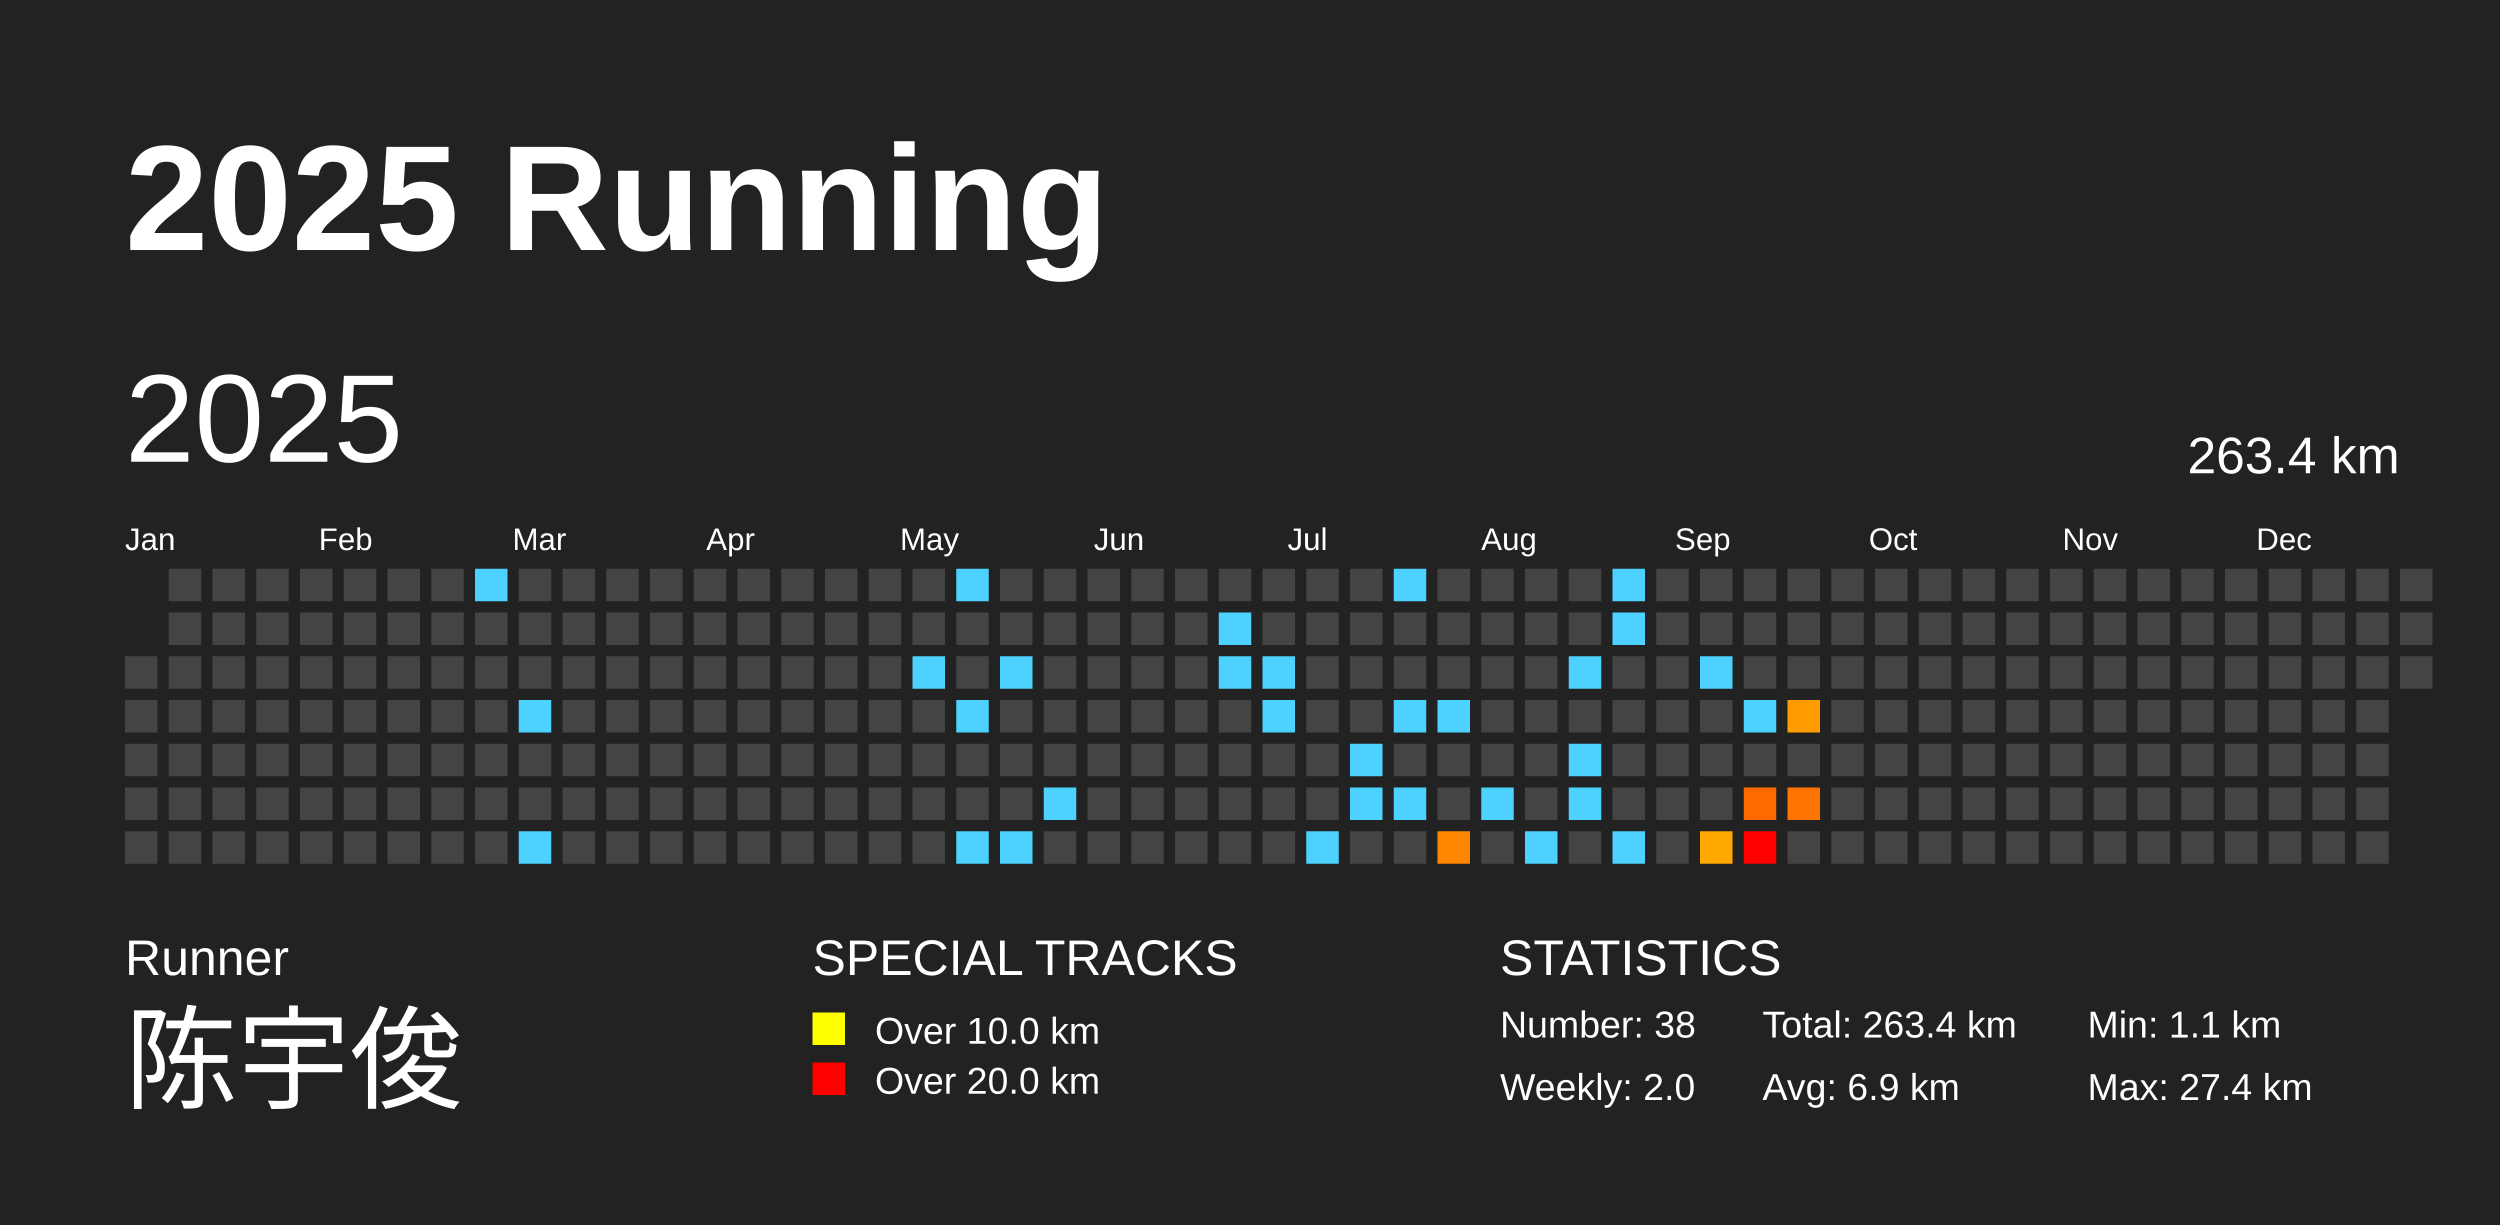
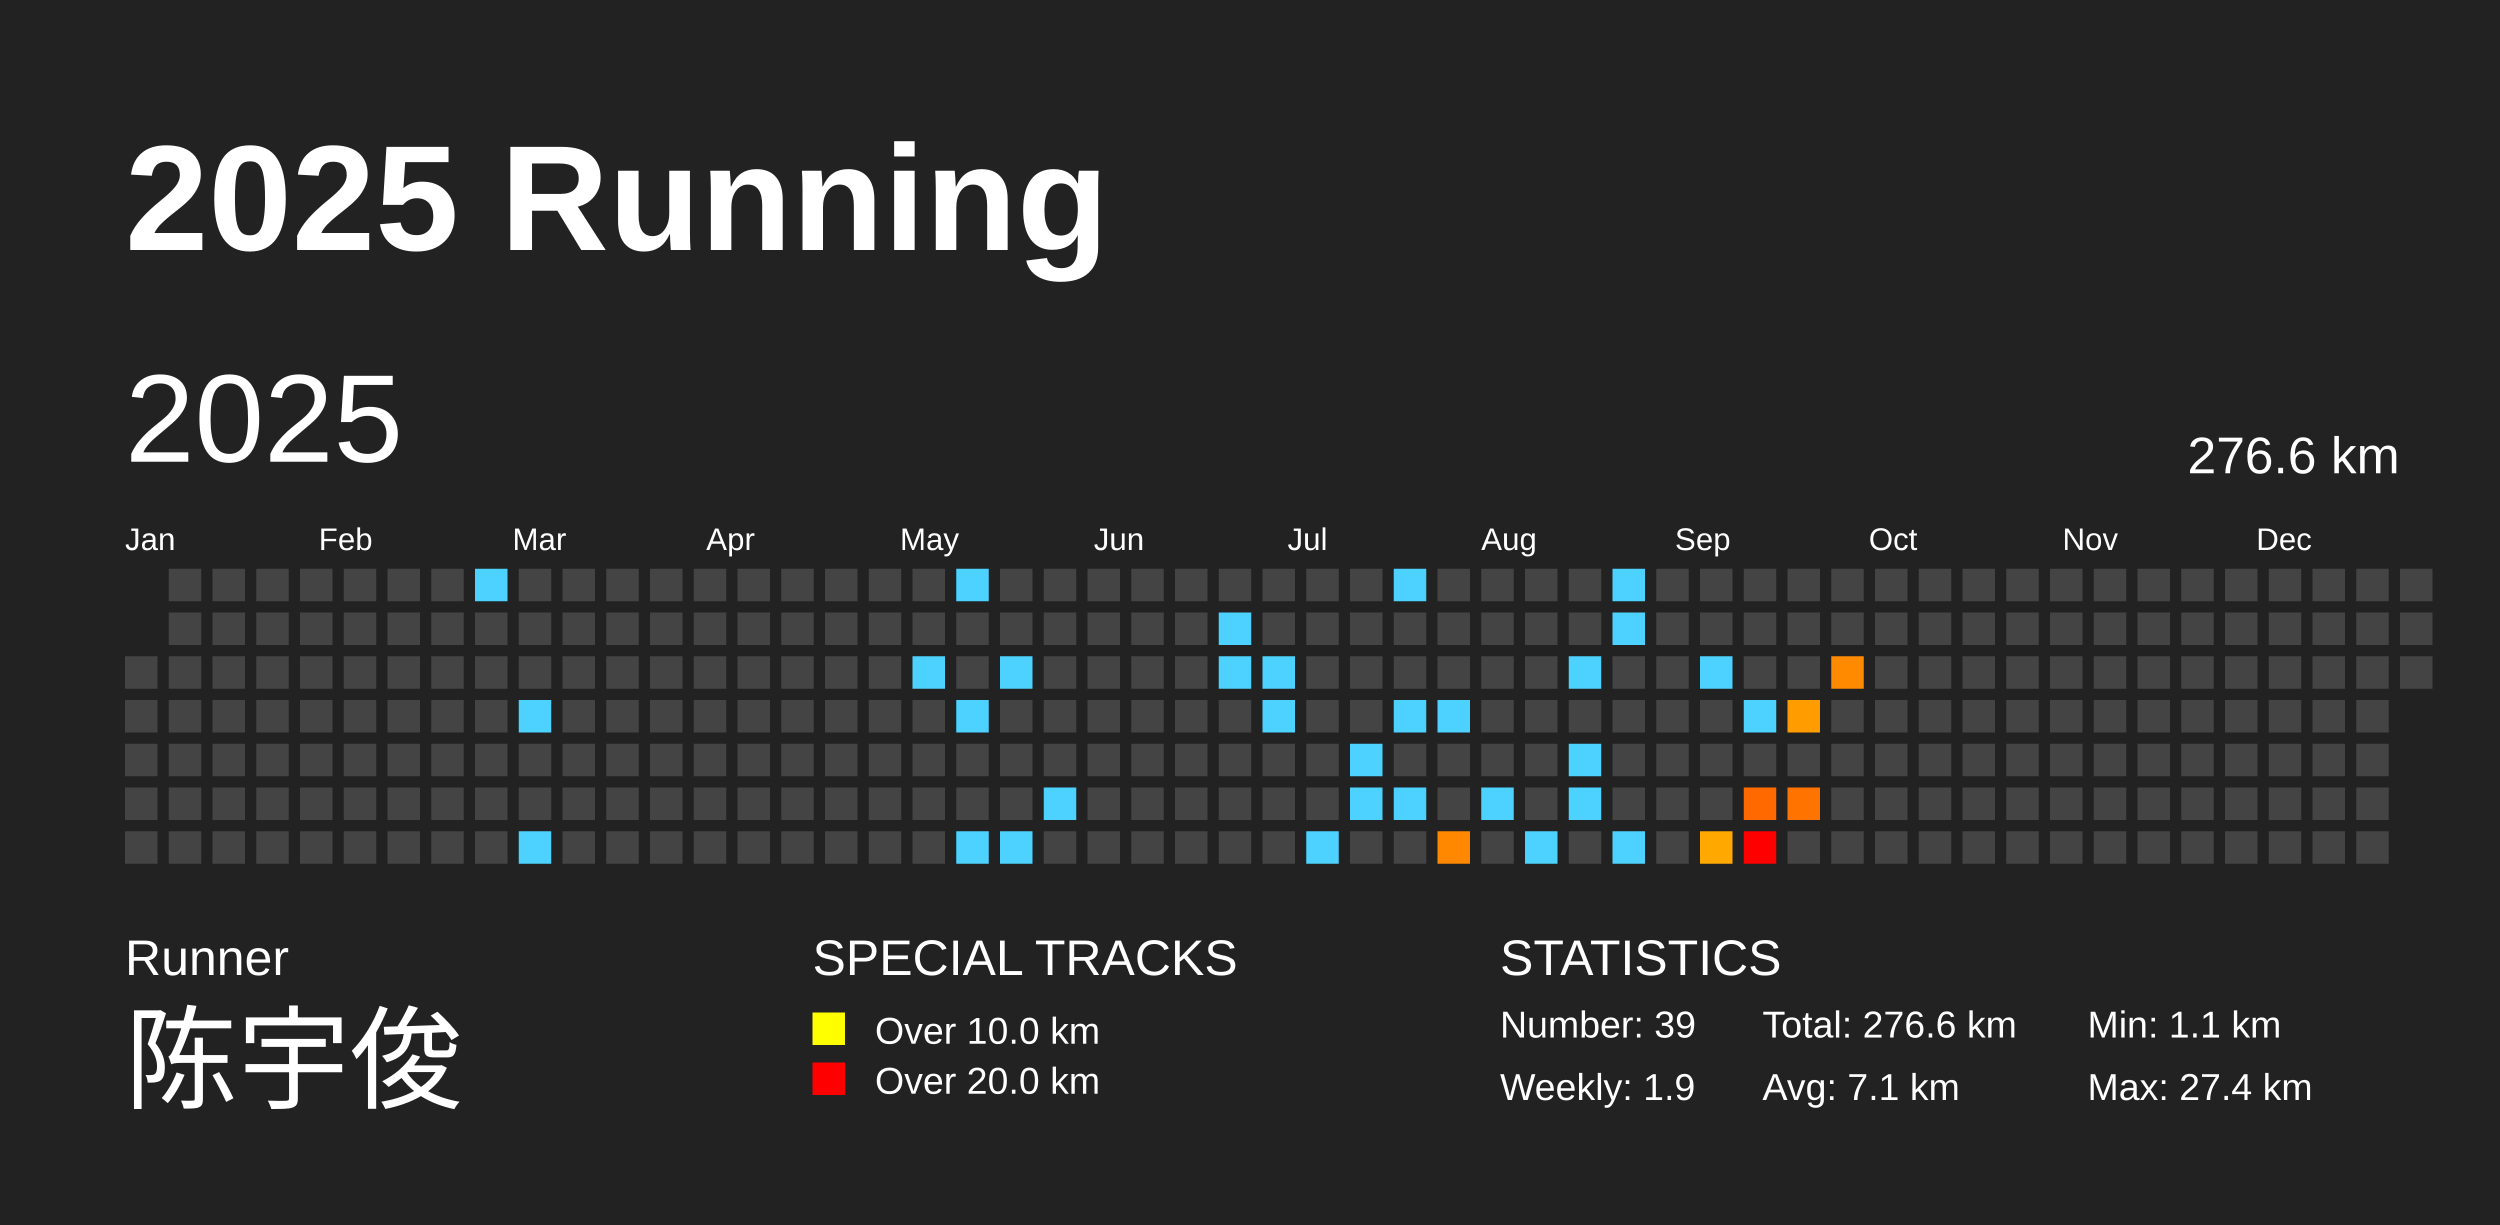
<svg xmlns="http://www.w3.org/2000/svg" baseProfile="full" height="98mm" version="1.1" viewBox="0,0,200,98" width="200mm">
  <defs />
  <rect fill="#222222" height="98" width="200" x="0" y="0" />
  <text fill="#FFFFFF" style="font-size:12px; font-family:Arial; font-weight:bold;" x="10" y="20">2025 Running</text>
  <text fill="#FFFFFF" style="font-size:4px; font-family:Arial" x="10" y="78">Runner</text>
  <text fill="#FFFFFF" style="font-size:9px; font-family:Arial" x="10" y="88">陈宇俊</text>
  <text fill="#FFFFFF" style="font-size:4px; font-family:Arial" x="65" y="78">SPECIAL TRACKS</text>
  <rect fill="yellow" height="2.6" width="2.6" x="65" y="81" />
  <text fill="#FFFFFF" style="font-size:3px; font-family:Arial" x="70" y="83.5">Over 10.0 km</text>
  <rect fill="red" height="2.6" width="2.6" x="65" y="85" />
  <text fill="#FFFFFF" style="font-size:3px; font-family:Arial" x="70" y="87.5">Over 20.0 km</text>
  <text fill="#FFFFFF" style="font-size:4px; font-family:Arial" x="120" y="78">STATISTICS</text>
-   <text fill="#FFFFFF" style="font-size:3px; font-family:Arial" x="120" y="83">Number: 38</text>
-   <text fill="#FFFFFF" style="font-size:3px; font-family:Arial" x="120" y="88">Weekly: 2.0</text>
-   <text fill="#FFFFFF" style="font-size:3px; font-family:Arial" x="141" y="83">Total: 263.4 km</text>
-   <text fill="#FFFFFF" style="font-size:3px; font-family:Arial" x="141" y="88">Avg: 6.9 km</text>
+   <text fill="#FFFFFF" style="font-size:3px; font-family:Arial" x="120" y="83">Number: 39</text>
+   <text fill="#FFFFFF" style="font-size:3px; font-family:Arial" x="120" y="88">Weekly: 1.9</text>
+   <text fill="#FFFFFF" style="font-size:3px; font-family:Arial" x="141" y="83">Total: 276.6 km</text>
+   <text fill="#FFFFFF" style="font-size:3px; font-family:Arial" x="141" y="88">Avg: 7.1 km</text>
  <text fill="#FFFFFF" style="font-size:3px; font-family:Arial" x="167" y="83">Min: 1.1 km</text>
  <text fill="#FFFFFF" style="font-size:3px; font-family:Arial" x="167" y="88">Max: 27.4 km</text>
  <text dominant-baseline="hanging" fill="#FFFFFF" style="font-size:10.0px; font-family:Arial;" x="10" y="30">2025</text>
-   <text dominant-baseline="hanging" fill="#FFFFFF" style="font-size:4.125px; font-family:Arial;" x="175" y="35">263.4 km</text>
+   <text dominant-baseline="hanging" fill="#FFFFFF" style="font-size:4.125px; font-family:Arial;" x="175" y="35">276.6 km</text>
  <text fill="#FFFFFF" style="font-size:2.5px; font-family:Arial" x="10.0" y="44">Jan</text>
  <text fill="#FFFFFF" style="font-size:2.5px; font-family:Arial" x="25.5" y="44">Feb</text>
  <text fill="#FFFFFF" style="font-size:2.5px; font-family:Arial" x="41.0" y="44">Mar</text>
  <text fill="#FFFFFF" style="font-size:2.5px; font-family:Arial" x="56.5" y="44">Apr</text>
  <text fill="#FFFFFF" style="font-size:2.5px; font-family:Arial" x="72.0" y="44">May</text>
  <text fill="#FFFFFF" style="font-size:2.5px; font-family:Arial" x="87.5" y="44">Jun</text>
  <text fill="#FFFFFF" style="font-size:2.5px; font-family:Arial" x="103.0" y="44">Jul</text>
  <text fill="#FFFFFF" style="font-size:2.5px; font-family:Arial" x="118.5" y="44">Aug</text>
  <text fill="#FFFFFF" style="font-size:2.5px; font-family:Arial" x="134.0" y="44">Sep</text>
  <text fill="#FFFFFF" style="font-size:2.5px; font-family:Arial" x="149.5" y="44">Oct</text>
  <text fill="#FFFFFF" style="font-size:2.5px; font-family:Arial" x="165.0" y="44">Nov</text>
  <text fill="#FFFFFF" style="font-size:2.5px; font-family:Arial" x="180.5" y="44">Dec</text>
  <rect fill="#444444" height="2.6" width="2.6" x="10.0" y="52.5" />
  <rect fill="#444444" height="2.6" width="2.6" x="10.0" y="56.0" />
  <rect fill="#444444" height="2.6" width="2.6" x="10.0" y="59.5" />
  <rect fill="#444444" height="2.6" width="2.6" x="10.0" y="63.0" />
  <rect fill="#444444" height="2.6" width="2.6" x="10.0" y="66.5" />
  <rect fill="#444444" height="2.6" width="2.6" x="13.5" y="45.5" />
  <rect fill="#444444" height="2.6" width="2.6" x="13.5" y="49.0" />
  <rect fill="#444444" height="2.6" width="2.6" x="13.5" y="52.5" />
  <rect fill="#444444" height="2.6" width="2.6" x="13.5" y="56.0" />
  <rect fill="#444444" height="2.6" width="2.6" x="13.5" y="59.5" />
  <rect fill="#444444" height="2.6" width="2.6" x="13.5" y="63.0" />
  <rect fill="#444444" height="2.6" width="2.6" x="13.5" y="66.5" />
  <rect fill="#444444" height="2.6" width="2.6" x="17.0" y="45.5" />
  <rect fill="#444444" height="2.6" width="2.6" x="17.0" y="49.0" />
  <rect fill="#444444" height="2.6" width="2.6" x="17.0" y="52.5" />
  <rect fill="#444444" height="2.6" width="2.6" x="17.0" y="56.0" />
  <rect fill="#444444" height="2.6" width="2.6" x="17.0" y="59.5" />
  <rect fill="#444444" height="2.6" width="2.6" x="17.0" y="63.0" />
  <rect fill="#444444" height="2.6" width="2.6" x="17.0" y="66.5" />
  <rect fill="#444444" height="2.6" width="2.6" x="20.5" y="45.5" />
  <rect fill="#444444" height="2.6" width="2.6" x="20.5" y="49.0" />
  <rect fill="#444444" height="2.6" width="2.6" x="20.5" y="52.5" />
  <rect fill="#444444" height="2.6" width="2.6" x="20.5" y="56.0" />
  <rect fill="#444444" height="2.6" width="2.6" x="20.5" y="59.5" />
  <rect fill="#444444" height="2.6" width="2.6" x="20.5" y="63.0" />
  <rect fill="#444444" height="2.6" width="2.6" x="20.5" y="66.5" />
  <rect fill="#444444" height="2.6" width="2.6" x="24.0" y="45.5" />
  <rect fill="#444444" height="2.6" width="2.6" x="24.0" y="49.0" />
  <rect fill="#444444" height="2.6" width="2.6" x="24.0" y="52.5" />
  <rect fill="#444444" height="2.6" width="2.6" x="24.0" y="56.0" />
  <rect fill="#444444" height="2.6" width="2.6" x="24.0" y="59.5" />
  <rect fill="#444444" height="2.6" width="2.6" x="24.0" y="63.0" />
  <rect fill="#444444" height="2.6" width="2.6" x="24.0" y="66.5" />
  <rect fill="#444444" height="2.6" width="2.6" x="27.5" y="45.5" />
  <rect fill="#444444" height="2.6" width="2.6" x="27.5" y="49.0" />
  <rect fill="#444444" height="2.6" width="2.6" x="27.5" y="52.5" />
  <rect fill="#444444" height="2.6" width="2.6" x="27.5" y="56.0" />
  <rect fill="#444444" height="2.6" width="2.6" x="27.5" y="59.5" />
  <rect fill="#444444" height="2.6" width="2.6" x="27.5" y="63.0" />
  <rect fill="#444444" height="2.6" width="2.6" x="27.5" y="66.5" />
  <rect fill="#444444" height="2.6" width="2.6" x="31.0" y="45.5" />
  <rect fill="#444444" height="2.6" width="2.6" x="31.0" y="49.0" />
  <rect fill="#444444" height="2.6" width="2.6" x="31.0" y="52.5" />
  <rect fill="#444444" height="2.6" width="2.6" x="31.0" y="56.0" />
  <rect fill="#444444" height="2.6" width="2.6" x="31.0" y="59.5" />
  <rect fill="#444444" height="2.6" width="2.6" x="31.0" y="63.0" />
  <rect fill="#444444" height="2.6" width="2.6" x="31.0" y="66.5" />
  <rect fill="#444444" height="2.6" width="2.6" x="34.5" y="45.5" />
  <rect fill="#444444" height="2.6" width="2.6" x="34.5" y="49.0" />
  <rect fill="#444444" height="2.6" width="2.6" x="34.5" y="52.5" />
  <rect fill="#444444" height="2.6" width="2.6" x="34.5" y="56.0" />
  <rect fill="#444444" height="2.6" width="2.6" x="34.5" y="59.5" />
  <rect fill="#444444" height="2.6" width="2.6" x="34.5" y="63.0" />
  <rect fill="#444444" height="2.6" width="2.6" x="34.5" y="66.5" />
  <rect fill="#4dd2ff" height="2.6" width="2.6" x="38.0" y="45.5" />
  <rect fill="#444444" height="2.6" width="2.6" x="38.0" y="49.0" />
  <rect fill="#444444" height="2.6" width="2.6" x="38.0" y="52.5" />
  <rect fill="#444444" height="2.6" width="2.6" x="38.0" y="56.0" />
  <rect fill="#444444" height="2.6" width="2.6" x="38.0" y="59.5" />
  <rect fill="#444444" height="2.6" width="2.6" x="38.0" y="63.0" />
  <rect fill="#444444" height="2.6" width="2.6" x="38.0" y="66.5" />
  <rect fill="#444444" height="2.6" width="2.6" x="41.5" y="45.5" />
  <rect fill="#444444" height="2.6" width="2.6" x="41.5" y="49.0" />
  <rect fill="#444444" height="2.6" width="2.6" x="41.5" y="52.5" />
  <rect fill="#4dd2ff" height="2.6" width="2.6" x="41.5" y="56.0" />
  <rect fill="#444444" height="2.6" width="2.6" x="41.5" y="59.5" />
  <rect fill="#444444" height="2.6" width="2.6" x="41.5" y="63.0" />
  <rect fill="#4dd2ff" height="2.6" width="2.6" x="41.5" y="66.5" />
  <rect fill="#444444" height="2.6" width="2.6" x="45.0" y="45.5" />
  <rect fill="#444444" height="2.6" width="2.6" x="45.0" y="49.0" />
  <rect fill="#444444" height="2.6" width="2.6" x="45.0" y="52.5" />
  <rect fill="#444444" height="2.6" width="2.6" x="45.0" y="56.0" />
  <rect fill="#444444" height="2.6" width="2.6" x="45.0" y="59.5" />
  <rect fill="#444444" height="2.6" width="2.6" x="45.0" y="63.0" />
  <rect fill="#444444" height="2.6" width="2.6" x="45.0" y="66.5" />
  <rect fill="#444444" height="2.6" width="2.6" x="48.5" y="45.5" />
  <rect fill="#444444" height="2.6" width="2.6" x="48.5" y="49.0" />
  <rect fill="#444444" height="2.6" width="2.6" x="48.5" y="52.5" />
  <rect fill="#444444" height="2.6" width="2.6" x="48.5" y="56.0" />
  <rect fill="#444444" height="2.6" width="2.6" x="48.5" y="59.5" />
  <rect fill="#444444" height="2.6" width="2.6" x="48.5" y="63.0" />
  <rect fill="#444444" height="2.6" width="2.6" x="48.5" y="66.5" />
  <rect fill="#444444" height="2.6" width="2.6" x="52.0" y="45.5" />
  <rect fill="#444444" height="2.6" width="2.6" x="52.0" y="49.0" />
  <rect fill="#444444" height="2.6" width="2.6" x="52.0" y="52.5" />
  <rect fill="#444444" height="2.6" width="2.6" x="52.0" y="56.0" />
  <rect fill="#444444" height="2.6" width="2.6" x="52.0" y="59.5" />
  <rect fill="#444444" height="2.6" width="2.6" x="52.0" y="63.0" />
  <rect fill="#444444" height="2.6" width="2.6" x="52.0" y="66.5" />
  <rect fill="#444444" height="2.6" width="2.6" x="55.5" y="45.5" />
  <rect fill="#444444" height="2.6" width="2.6" x="55.5" y="49.0" />
  <rect fill="#444444" height="2.6" width="2.6" x="55.5" y="52.5" />
  <rect fill="#444444" height="2.6" width="2.6" x="55.5" y="56.0" />
  <rect fill="#444444" height="2.6" width="2.6" x="55.5" y="59.5" />
  <rect fill="#444444" height="2.6" width="2.6" x="55.5" y="63.0" />
  <rect fill="#444444" height="2.6" width="2.6" x="55.5" y="66.5" />
  <rect fill="#444444" height="2.6" width="2.6" x="59.0" y="45.5" />
  <rect fill="#444444" height="2.6" width="2.6" x="59.0" y="49.0" />
  <rect fill="#444444" height="2.6" width="2.6" x="59.0" y="52.5" />
  <rect fill="#444444" height="2.6" width="2.6" x="59.0" y="56.0" />
  <rect fill="#444444" height="2.6" width="2.6" x="59.0" y="59.5" />
  <rect fill="#444444" height="2.6" width="2.6" x="59.0" y="63.0" />
  <rect fill="#444444" height="2.6" width="2.6" x="59.0" y="66.5" />
  <rect fill="#444444" height="2.6" width="2.6" x="62.5" y="45.5" />
  <rect fill="#444444" height="2.6" width="2.6" x="62.5" y="49.0" />
  <rect fill="#444444" height="2.6" width="2.6" x="62.5" y="52.5" />
  <rect fill="#444444" height="2.6" width="2.6" x="62.5" y="56.0" />
  <rect fill="#444444" height="2.6" width="2.6" x="62.5" y="59.5" />
  <rect fill="#444444" height="2.6" width="2.6" x="62.5" y="63.0" />
  <rect fill="#444444" height="2.6" width="2.6" x="62.5" y="66.5" />
  <rect fill="#444444" height="2.6" width="2.6" x="66.0" y="45.5" />
  <rect fill="#444444" height="2.6" width="2.6" x="66.0" y="49.0" />
  <rect fill="#444444" height="2.6" width="2.6" x="66.0" y="52.5" />
  <rect fill="#444444" height="2.6" width="2.6" x="66.0" y="56.0" />
  <rect fill="#444444" height="2.6" width="2.6" x="66.0" y="59.5" />
  <rect fill="#444444" height="2.6" width="2.6" x="66.0" y="63.0" />
  <rect fill="#444444" height="2.6" width="2.6" x="66.0" y="66.5" />
  <rect fill="#444444" height="2.6" width="2.6" x="69.5" y="45.5" />
  <rect fill="#444444" height="2.6" width="2.6" x="69.5" y="49.0" />
  <rect fill="#444444" height="2.6" width="2.6" x="69.5" y="52.5" />
  <rect fill="#444444" height="2.6" width="2.6" x="69.5" y="56.0" />
  <rect fill="#444444" height="2.6" width="2.6" x="69.5" y="59.5" />
  <rect fill="#444444" height="2.6" width="2.6" x="69.5" y="63.0" />
  <rect fill="#444444" height="2.6" width="2.6" x="69.5" y="66.5" />
  <rect fill="#444444" height="2.6" width="2.6" x="73.0" y="45.5" />
  <rect fill="#444444" height="2.6" width="2.6" x="73.0" y="49.0" />
  <rect fill="#4dd2ff" height="2.6" width="2.6" x="73.0" y="52.5" />
  <rect fill="#444444" height="2.6" width="2.6" x="73.0" y="56.0" />
  <rect fill="#444444" height="2.6" width="2.6" x="73.0" y="59.5" />
  <rect fill="#444444" height="2.6" width="2.6" x="73.0" y="63.0" />
  <rect fill="#444444" height="2.6" width="2.6" x="73.0" y="66.5" />
  <rect fill="#4dd2ff" height="2.6" width="2.6" x="76.5" y="45.5" />
  <rect fill="#444444" height="2.6" width="2.6" x="76.5" y="49.0" />
  <rect fill="#444444" height="2.6" width="2.6" x="76.5" y="52.5" />
  <rect fill="#4dd2ff" height="2.6" width="2.6" x="76.5" y="56.0" />
  <rect fill="#444444" height="2.6" width="2.6" x="76.5" y="59.5" />
  <rect fill="#444444" height="2.6" width="2.6" x="76.5" y="63.0" />
  <rect fill="#4dd2ff" height="2.6" width="2.6" x="76.5" y="66.5" />
  <rect fill="#444444" height="2.6" width="2.6" x="80.0" y="45.5" />
  <rect fill="#444444" height="2.6" width="2.6" x="80.0" y="49.0" />
  <rect fill="#4dd2ff" height="2.6" width="2.6" x="80.0" y="52.5" />
  <rect fill="#444444" height="2.6" width="2.6" x="80.0" y="56.0" />
  <rect fill="#444444" height="2.6" width="2.6" x="80.0" y="59.5" />
  <rect fill="#444444" height="2.6" width="2.6" x="80.0" y="63.0" />
  <rect fill="#4dd2ff" height="2.6" width="2.6" x="80.0" y="66.5" />
  <rect fill="#444444" height="2.6" width="2.6" x="83.5" y="45.5" />
  <rect fill="#444444" height="2.6" width="2.6" x="83.5" y="49.0" />
  <rect fill="#444444" height="2.6" width="2.6" x="83.5" y="52.5" />
  <rect fill="#444444" height="2.6" width="2.6" x="83.5" y="56.0" />
  <rect fill="#444444" height="2.6" width="2.6" x="83.5" y="59.5" />
  <rect fill="#4dd2ff" height="2.6" width="2.6" x="83.5" y="63.0" />
  <rect fill="#444444" height="2.6" width="2.6" x="83.5" y="66.5" />
  <rect fill="#444444" height="2.6" width="2.6" x="87.0" y="45.5" />
  <rect fill="#444444" height="2.6" width="2.6" x="87.0" y="49.0" />
  <rect fill="#444444" height="2.6" width="2.6" x="87.0" y="52.5" />
  <rect fill="#444444" height="2.6" width="2.6" x="87.0" y="56.0" />
  <rect fill="#444444" height="2.6" width="2.6" x="87.0" y="59.5" />
  <rect fill="#444444" height="2.6" width="2.6" x="87.0" y="63.0" />
  <rect fill="#444444" height="2.6" width="2.6" x="87.0" y="66.5" />
  <rect fill="#444444" height="2.6" width="2.6" x="90.5" y="45.5" />
  <rect fill="#444444" height="2.6" width="2.6" x="90.5" y="49.0" />
  <rect fill="#444444" height="2.6" width="2.6" x="90.5" y="52.5" />
  <rect fill="#444444" height="2.6" width="2.6" x="90.5" y="56.0" />
  <rect fill="#444444" height="2.6" width="2.6" x="90.5" y="59.5" />
  <rect fill="#444444" height="2.6" width="2.6" x="90.5" y="63.0" />
  <rect fill="#444444" height="2.6" width="2.6" x="90.5" y="66.5" />
  <rect fill="#444444" height="2.6" width="2.6" x="94.0" y="45.5" />
  <rect fill="#444444" height="2.6" width="2.6" x="94.0" y="49.0" />
  <rect fill="#444444" height="2.6" width="2.6" x="94.0" y="52.5" />
  <rect fill="#444444" height="2.6" width="2.6" x="94.0" y="56.0" />
  <rect fill="#444444" height="2.6" width="2.6" x="94.0" y="59.5" />
  <rect fill="#444444" height="2.6" width="2.6" x="94.0" y="63.0" />
  <rect fill="#444444" height="2.6" width="2.6" x="94.0" y="66.5" />
  <rect fill="#444444" height="2.6" width="2.6" x="97.5" y="45.5" />
  <rect fill="#4dd2ff" height="2.6" width="2.6" x="97.5" y="49.0" />
  <rect fill="#4dd2ff" height="2.6" width="2.6" x="97.5" y="52.5" />
  <rect fill="#444444" height="2.6" width="2.6" x="97.5" y="56.0" />
  <rect fill="#444444" height="2.6" width="2.6" x="97.5" y="59.5" />
  <rect fill="#444444" height="2.6" width="2.6" x="97.5" y="63.0" />
  <rect fill="#444444" height="2.6" width="2.6" x="97.5" y="66.5" />
  <rect fill="#444444" height="2.6" width="2.6" x="101.0" y="45.5" />
  <rect fill="#444444" height="2.6" width="2.6" x="101.0" y="49.0" />
  <rect fill="#4dd2ff" height="2.6" width="2.6" x="101.0" y="52.5" />
  <rect fill="#4dd2ff" height="2.6" width="2.6" x="101.0" y="56.0" />
  <rect fill="#444444" height="2.6" width="2.6" x="101.0" y="59.5" />
  <rect fill="#444444" height="2.6" width="2.6" x="101.0" y="63.0" />
  <rect fill="#444444" height="2.6" width="2.6" x="101.0" y="66.5" />
  <rect fill="#444444" height="2.6" width="2.6" x="104.5" y="45.5" />
  <rect fill="#444444" height="2.6" width="2.6" x="104.5" y="49.0" />
  <rect fill="#444444" height="2.6" width="2.6" x="104.5" y="52.5" />
  <rect fill="#444444" height="2.6" width="2.6" x="104.5" y="56.0" />
  <rect fill="#444444" height="2.6" width="2.6" x="104.5" y="59.5" />
  <rect fill="#444444" height="2.6" width="2.6" x="104.5" y="63.0" />
  <rect fill="#4dd2ff" height="2.6" width="2.6" x="104.5" y="66.5" />
  <rect fill="#444444" height="2.6" width="2.6" x="108.0" y="45.5" />
  <rect fill="#444444" height="2.6" width="2.6" x="108.0" y="49.0" />
  <rect fill="#444444" height="2.6" width="2.6" x="108.0" y="52.5" />
  <rect fill="#444444" height="2.6" width="2.6" x="108.0" y="56.0" />
  <rect fill="#4dd2ff" height="2.6" width="2.6" x="108.0" y="59.5" />
  <rect fill="#4dd2ff" height="2.6" width="2.6" x="108.0" y="63.0" />
  <rect fill="#444444" height="2.6" width="2.6" x="108.0" y="66.5" />
  <rect fill="#4dd2ff" height="2.6" width="2.6" x="111.5" y="45.5" />
  <rect fill="#444444" height="2.6" width="2.6" x="111.5" y="49.0" />
  <rect fill="#444444" height="2.6" width="2.6" x="111.5" y="52.5" />
  <rect fill="#4dd2ff" height="2.6" width="2.6" x="111.5" y="56.0" />
  <rect fill="#444444" height="2.6" width="2.6" x="111.5" y="59.5" />
  <rect fill="#4dd2ff" height="2.6" width="2.6" x="111.5" y="63.0" />
  <rect fill="#444444" height="2.6" width="2.6" x="111.5" y="66.5" />
  <rect fill="#444444" height="2.6" width="2.6" x="115.0" y="45.5" />
  <rect fill="#444444" height="2.6" width="2.6" x="115.0" y="49.0" />
  <rect fill="#444444" height="2.6" width="2.6" x="115.0" y="52.5" />
  <rect fill="#4dd2ff" height="2.6" width="2.6" x="115.0" y="56.0" />
  <rect fill="#444444" height="2.6" width="2.6" x="115.0" y="59.5" />
  <rect fill="#444444" height="2.6" width="2.6" x="115.0" y="63.0" />
  <rect fill="#ff8800" height="2.6" width="2.6" x="115.0" y="66.5" />
  <rect fill="#444444" height="2.6" width="2.6" x="118.5" y="45.5" />
  <rect fill="#444444" height="2.6" width="2.6" x="118.5" y="49.0" />
  <rect fill="#444444" height="2.6" width="2.6" x="118.5" y="52.5" />
  <rect fill="#444444" height="2.6" width="2.6" x="118.5" y="56.0" />
  <rect fill="#444444" height="2.6" width="2.6" x="118.5" y="59.5" />
  <rect fill="#4dd2ff" height="2.6" width="2.6" x="118.5" y="63.0" />
  <rect fill="#444444" height="2.6" width="2.6" x="118.5" y="66.5" />
  <rect fill="#444444" height="2.6" width="2.6" x="122.0" y="45.5" />
  <rect fill="#444444" height="2.6" width="2.6" x="122.0" y="49.0" />
  <rect fill="#444444" height="2.6" width="2.6" x="122.0" y="52.5" />
  <rect fill="#444444" height="2.6" width="2.6" x="122.0" y="56.0" />
  <rect fill="#444444" height="2.6" width="2.6" x="122.0" y="59.5" />
  <rect fill="#444444" height="2.6" width="2.6" x="122.0" y="63.0" />
  <rect fill="#4dd2ff" height="2.6" width="2.6" x="122.0" y="66.5" />
  <rect fill="#444444" height="2.6" width="2.6" x="125.5" y="45.5" />
  <rect fill="#444444" height="2.6" width="2.6" x="125.5" y="49.0" />
  <rect fill="#4dd2ff" height="2.6" width="2.6" x="125.5" y="52.5" />
  <rect fill="#444444" height="2.6" width="2.6" x="125.5" y="56.0" />
  <rect fill="#4dd2ff" height="2.6" width="2.6" x="125.5" y="59.5" />
  <rect fill="#4dd2ff" height="2.6" width="2.6" x="125.5" y="63.0" />
  <rect fill="#444444" height="2.6" width="2.6" x="125.5" y="66.5" />
  <rect fill="#4dd2ff" height="2.6" width="2.6" x="129.0" y="45.5" />
  <rect fill="#4dd2ff" height="2.6" width="2.6" x="129.0" y="49.0" />
  <rect fill="#444444" height="2.6" width="2.6" x="129.0" y="52.5" />
  <rect fill="#444444" height="2.6" width="2.6" x="129.0" y="56.0" />
  <rect fill="#444444" height="2.6" width="2.6" x="129.0" y="59.5" />
  <rect fill="#444444" height="2.6" width="2.6" x="129.0" y="63.0" />
  <rect fill="#4dd2ff" height="2.6" width="2.6" x="129.0" y="66.5" />
  <rect fill="#444444" height="2.6" width="2.6" x="132.5" y="45.5" />
  <rect fill="#444444" height="2.6" width="2.6" x="132.5" y="49.0" />
  <rect fill="#444444" height="2.6" width="2.6" x="132.5" y="52.5" />
  <rect fill="#444444" height="2.6" width="2.6" x="132.5" y="56.0" />
  <rect fill="#444444" height="2.6" width="2.6" x="132.5" y="59.5" />
  <rect fill="#444444" height="2.6" width="2.6" x="132.5" y="63.0" />
  <rect fill="#444444" height="2.6" width="2.6" x="132.5" y="66.5" />
  <rect fill="#444444" height="2.6" width="2.6" x="136.0" y="45.5" />
  <rect fill="#444444" height="2.6" width="2.6" x="136.0" y="49.0" />
  <rect fill="#4dd2ff" height="2.6" width="2.6" x="136.0" y="52.5" />
  <rect fill="#444444" height="2.6" width="2.6" x="136.0" y="56.0" />
  <rect fill="#444444" height="2.6" width="2.6" x="136.0" y="59.5" />
  <rect fill="#444444" height="2.6" width="2.6" x="136.0" y="63.0" />
  <rect fill="#ffa800" height="2.6" width="2.6" x="136.0" y="66.5" />
  <rect fill="#444444" height="2.6" width="2.6" x="139.5" y="45.5" />
  <rect fill="#444444" height="2.6" width="2.6" x="139.5" y="49.0" />
  <rect fill="#444444" height="2.6" width="2.6" x="139.5" y="52.5" />
  <rect fill="#4dd2ff" height="2.6" width="2.6" x="139.5" y="56.0" />
  <rect fill="#444444" height="2.6" width="2.6" x="139.5" y="59.5" />
  <rect fill="#ff6900" height="2.6" width="2.6" x="139.5" y="63.0" />
  <rect fill="red" height="2.6" width="2.6" x="139.5" y="66.5" />
  <rect fill="#444444" height="2.6" width="2.6" x="143.0" y="45.5" />
  <rect fill="#444444" height="2.6" width="2.6" x="143.0" y="49.0" />
  <rect fill="#444444" height="2.6" width="2.6" x="143.0" y="52.5" />
  <rect fill="#ff9d00" height="2.6" width="2.6" x="143.0" y="56.0" />
  <rect fill="#444444" height="2.6" width="2.6" x="143.0" y="59.5" />
  <rect fill="#ff7300" height="2.6" width="2.6" x="143.0" y="63.0" />
  <rect fill="#444444" height="2.6" width="2.6" x="143.0" y="66.5" />
  <rect fill="#444444" height="2.6" width="2.6" x="146.5" y="45.5" />
  <rect fill="#444444" height="2.6" width="2.6" x="146.5" y="49.0" />
-   <rect fill="#444444" height="2.6" width="2.6" x="146.5" y="52.5" />
+   <rect fill="#ff8a00" height="2.6" width="2.6" x="146.5" y="52.5" />
  <rect fill="#444444" height="2.6" width="2.6" x="146.5" y="56.0" />
  <rect fill="#444444" height="2.6" width="2.6" x="146.5" y="59.5" />
  <rect fill="#444444" height="2.6" width="2.6" x="146.5" y="63.0" />
  <rect fill="#444444" height="2.6" width="2.6" x="146.5" y="66.5" />
  <rect fill="#444444" height="2.6" width="2.6" x="150.0" y="45.5" />
  <rect fill="#444444" height="2.6" width="2.6" x="150.0" y="49.0" />
  <rect fill="#444444" height="2.6" width="2.6" x="150.0" y="52.5" />
  <rect fill="#444444" height="2.6" width="2.6" x="150.0" y="56.0" />
  <rect fill="#444444" height="2.6" width="2.6" x="150.0" y="59.5" />
  <rect fill="#444444" height="2.6" width="2.6" x="150.0" y="63.0" />
  <rect fill="#444444" height="2.6" width="2.6" x="150.0" y="66.5" />
  <rect fill="#444444" height="2.6" width="2.6" x="153.5" y="45.5" />
  <rect fill="#444444" height="2.6" width="2.6" x="153.5" y="49.0" />
  <rect fill="#444444" height="2.6" width="2.6" x="153.5" y="52.5" />
  <rect fill="#444444" height="2.6" width="2.6" x="153.5" y="56.0" />
  <rect fill="#444444" height="2.6" width="2.6" x="153.5" y="59.5" />
  <rect fill="#444444" height="2.6" width="2.6" x="153.5" y="63.0" />
  <rect fill="#444444" height="2.6" width="2.6" x="153.5" y="66.5" />
  <rect fill="#444444" height="2.6" width="2.6" x="157.0" y="45.5" />
  <rect fill="#444444" height="2.6" width="2.6" x="157.0" y="49.0" />
  <rect fill="#444444" height="2.6" width="2.6" x="157.0" y="52.5" />
  <rect fill="#444444" height="2.6" width="2.6" x="157.0" y="56.0" />
  <rect fill="#444444" height="2.6" width="2.6" x="157.0" y="59.5" />
  <rect fill="#444444" height="2.6" width="2.6" x="157.0" y="63.0" />
  <rect fill="#444444" height="2.6" width="2.6" x="157.0" y="66.5" />
  <rect fill="#444444" height="2.6" width="2.6" x="160.5" y="45.5" />
  <rect fill="#444444" height="2.6" width="2.6" x="160.5" y="49.0" />
  <rect fill="#444444" height="2.6" width="2.6" x="160.5" y="52.5" />
  <rect fill="#444444" height="2.6" width="2.6" x="160.5" y="56.0" />
  <rect fill="#444444" height="2.6" width="2.6" x="160.5" y="59.5" />
  <rect fill="#444444" height="2.6" width="2.6" x="160.5" y="63.0" />
  <rect fill="#444444" height="2.6" width="2.6" x="160.5" y="66.5" />
  <rect fill="#444444" height="2.6" width="2.6" x="164.0" y="45.5" />
  <rect fill="#444444" height="2.6" width="2.6" x="164.0" y="49.0" />
  <rect fill="#444444" height="2.6" width="2.6" x="164.0" y="52.5" />
  <rect fill="#444444" height="2.6" width="2.6" x="164.0" y="56.0" />
  <rect fill="#444444" height="2.6" width="2.6" x="164.0" y="59.5" />
  <rect fill="#444444" height="2.6" width="2.6" x="164.0" y="63.0" />
  <rect fill="#444444" height="2.6" width="2.6" x="164.0" y="66.5" />
  <rect fill="#444444" height="2.6" width="2.6" x="167.5" y="45.5" />
  <rect fill="#444444" height="2.6" width="2.6" x="167.5" y="49.0" />
  <rect fill="#444444" height="2.6" width="2.6" x="167.5" y="52.5" />
  <rect fill="#444444" height="2.6" width="2.6" x="167.5" y="56.0" />
  <rect fill="#444444" height="2.6" width="2.6" x="167.5" y="59.5" />
  <rect fill="#444444" height="2.6" width="2.6" x="167.5" y="63.0" />
  <rect fill="#444444" height="2.6" width="2.6" x="167.5" y="66.5" />
  <rect fill="#444444" height="2.6" width="2.6" x="171.0" y="45.5" />
  <rect fill="#444444" height="2.6" width="2.6" x="171.0" y="49.0" />
  <rect fill="#444444" height="2.6" width="2.6" x="171.0" y="52.5" />
  <rect fill="#444444" height="2.6" width="2.6" x="171.0" y="56.0" />
  <rect fill="#444444" height="2.6" width="2.6" x="171.0" y="59.5" />
  <rect fill="#444444" height="2.6" width="2.6" x="171.0" y="63.0" />
  <rect fill="#444444" height="2.6" width="2.6" x="171.0" y="66.5" />
  <rect fill="#444444" height="2.6" width="2.6" x="174.5" y="45.5" />
  <rect fill="#444444" height="2.6" width="2.6" x="174.5" y="49.0" />
  <rect fill="#444444" height="2.6" width="2.6" x="174.5" y="52.5" />
  <rect fill="#444444" height="2.6" width="2.6" x="174.5" y="56.0" />
  <rect fill="#444444" height="2.6" width="2.6" x="174.5" y="59.5" />
  <rect fill="#444444" height="2.6" width="2.6" x="174.5" y="63.0" />
  <rect fill="#444444" height="2.6" width="2.6" x="174.5" y="66.5" />
  <rect fill="#444444" height="2.6" width="2.6" x="178.0" y="45.5" />
  <rect fill="#444444" height="2.6" width="2.6" x="178.0" y="49.0" />
  <rect fill="#444444" height="2.6" width="2.6" x="178.0" y="52.5" />
  <rect fill="#444444" height="2.6" width="2.6" x="178.0" y="56.0" />
  <rect fill="#444444" height="2.6" width="2.6" x="178.0" y="59.5" />
  <rect fill="#444444" height="2.6" width="2.6" x="178.0" y="63.0" />
  <rect fill="#444444" height="2.6" width="2.6" x="178.0" y="66.5" />
  <rect fill="#444444" height="2.6" width="2.6" x="181.5" y="45.5" />
  <rect fill="#444444" height="2.6" width="2.6" x="181.5" y="49.0" />
  <rect fill="#444444" height="2.6" width="2.6" x="181.5" y="52.5" />
  <rect fill="#444444" height="2.6" width="2.6" x="181.5" y="56.0" />
  <rect fill="#444444" height="2.6" width="2.6" x="181.5" y="59.5" />
  <rect fill="#444444" height="2.6" width="2.6" x="181.5" y="63.0" />
  <rect fill="#444444" height="2.6" width="2.6" x="181.5" y="66.5" />
  <rect fill="#444444" height="2.6" width="2.6" x="185.0" y="45.5" />
  <rect fill="#444444" height="2.6" width="2.6" x="185.0" y="49.0" />
  <rect fill="#444444" height="2.6" width="2.6" x="185.0" y="52.5" />
  <rect fill="#444444" height="2.6" width="2.6" x="185.0" y="56.0" />
  <rect fill="#444444" height="2.6" width="2.6" x="185.0" y="59.5" />
  <rect fill="#444444" height="2.6" width="2.6" x="185.0" y="63.0" />
  <rect fill="#444444" height="2.6" width="2.6" x="185.0" y="66.5" />
  <rect fill="#444444" height="2.6" width="2.6" x="188.5" y="45.5" />
  <rect fill="#444444" height="2.6" width="2.6" x="188.5" y="49.0" />
  <rect fill="#444444" height="2.6" width="2.6" x="188.5" y="52.5" />
  <rect fill="#444444" height="2.6" width="2.6" x="188.5" y="56.0" />
  <rect fill="#444444" height="2.6" width="2.6" x="188.5" y="59.5" />
  <rect fill="#444444" height="2.6" width="2.6" x="188.5" y="63.0" />
  <rect fill="#444444" height="2.6" width="2.6" x="188.5" y="66.5" />
  <rect fill="#444444" height="2.6" width="2.6" x="192.0" y="45.5" />
  <rect fill="#444444" height="2.6" width="2.6" x="192.0" y="49.0" />
  <rect fill="#444444" height="2.6" width="2.6" x="192.0" y="52.5" />
</svg>
